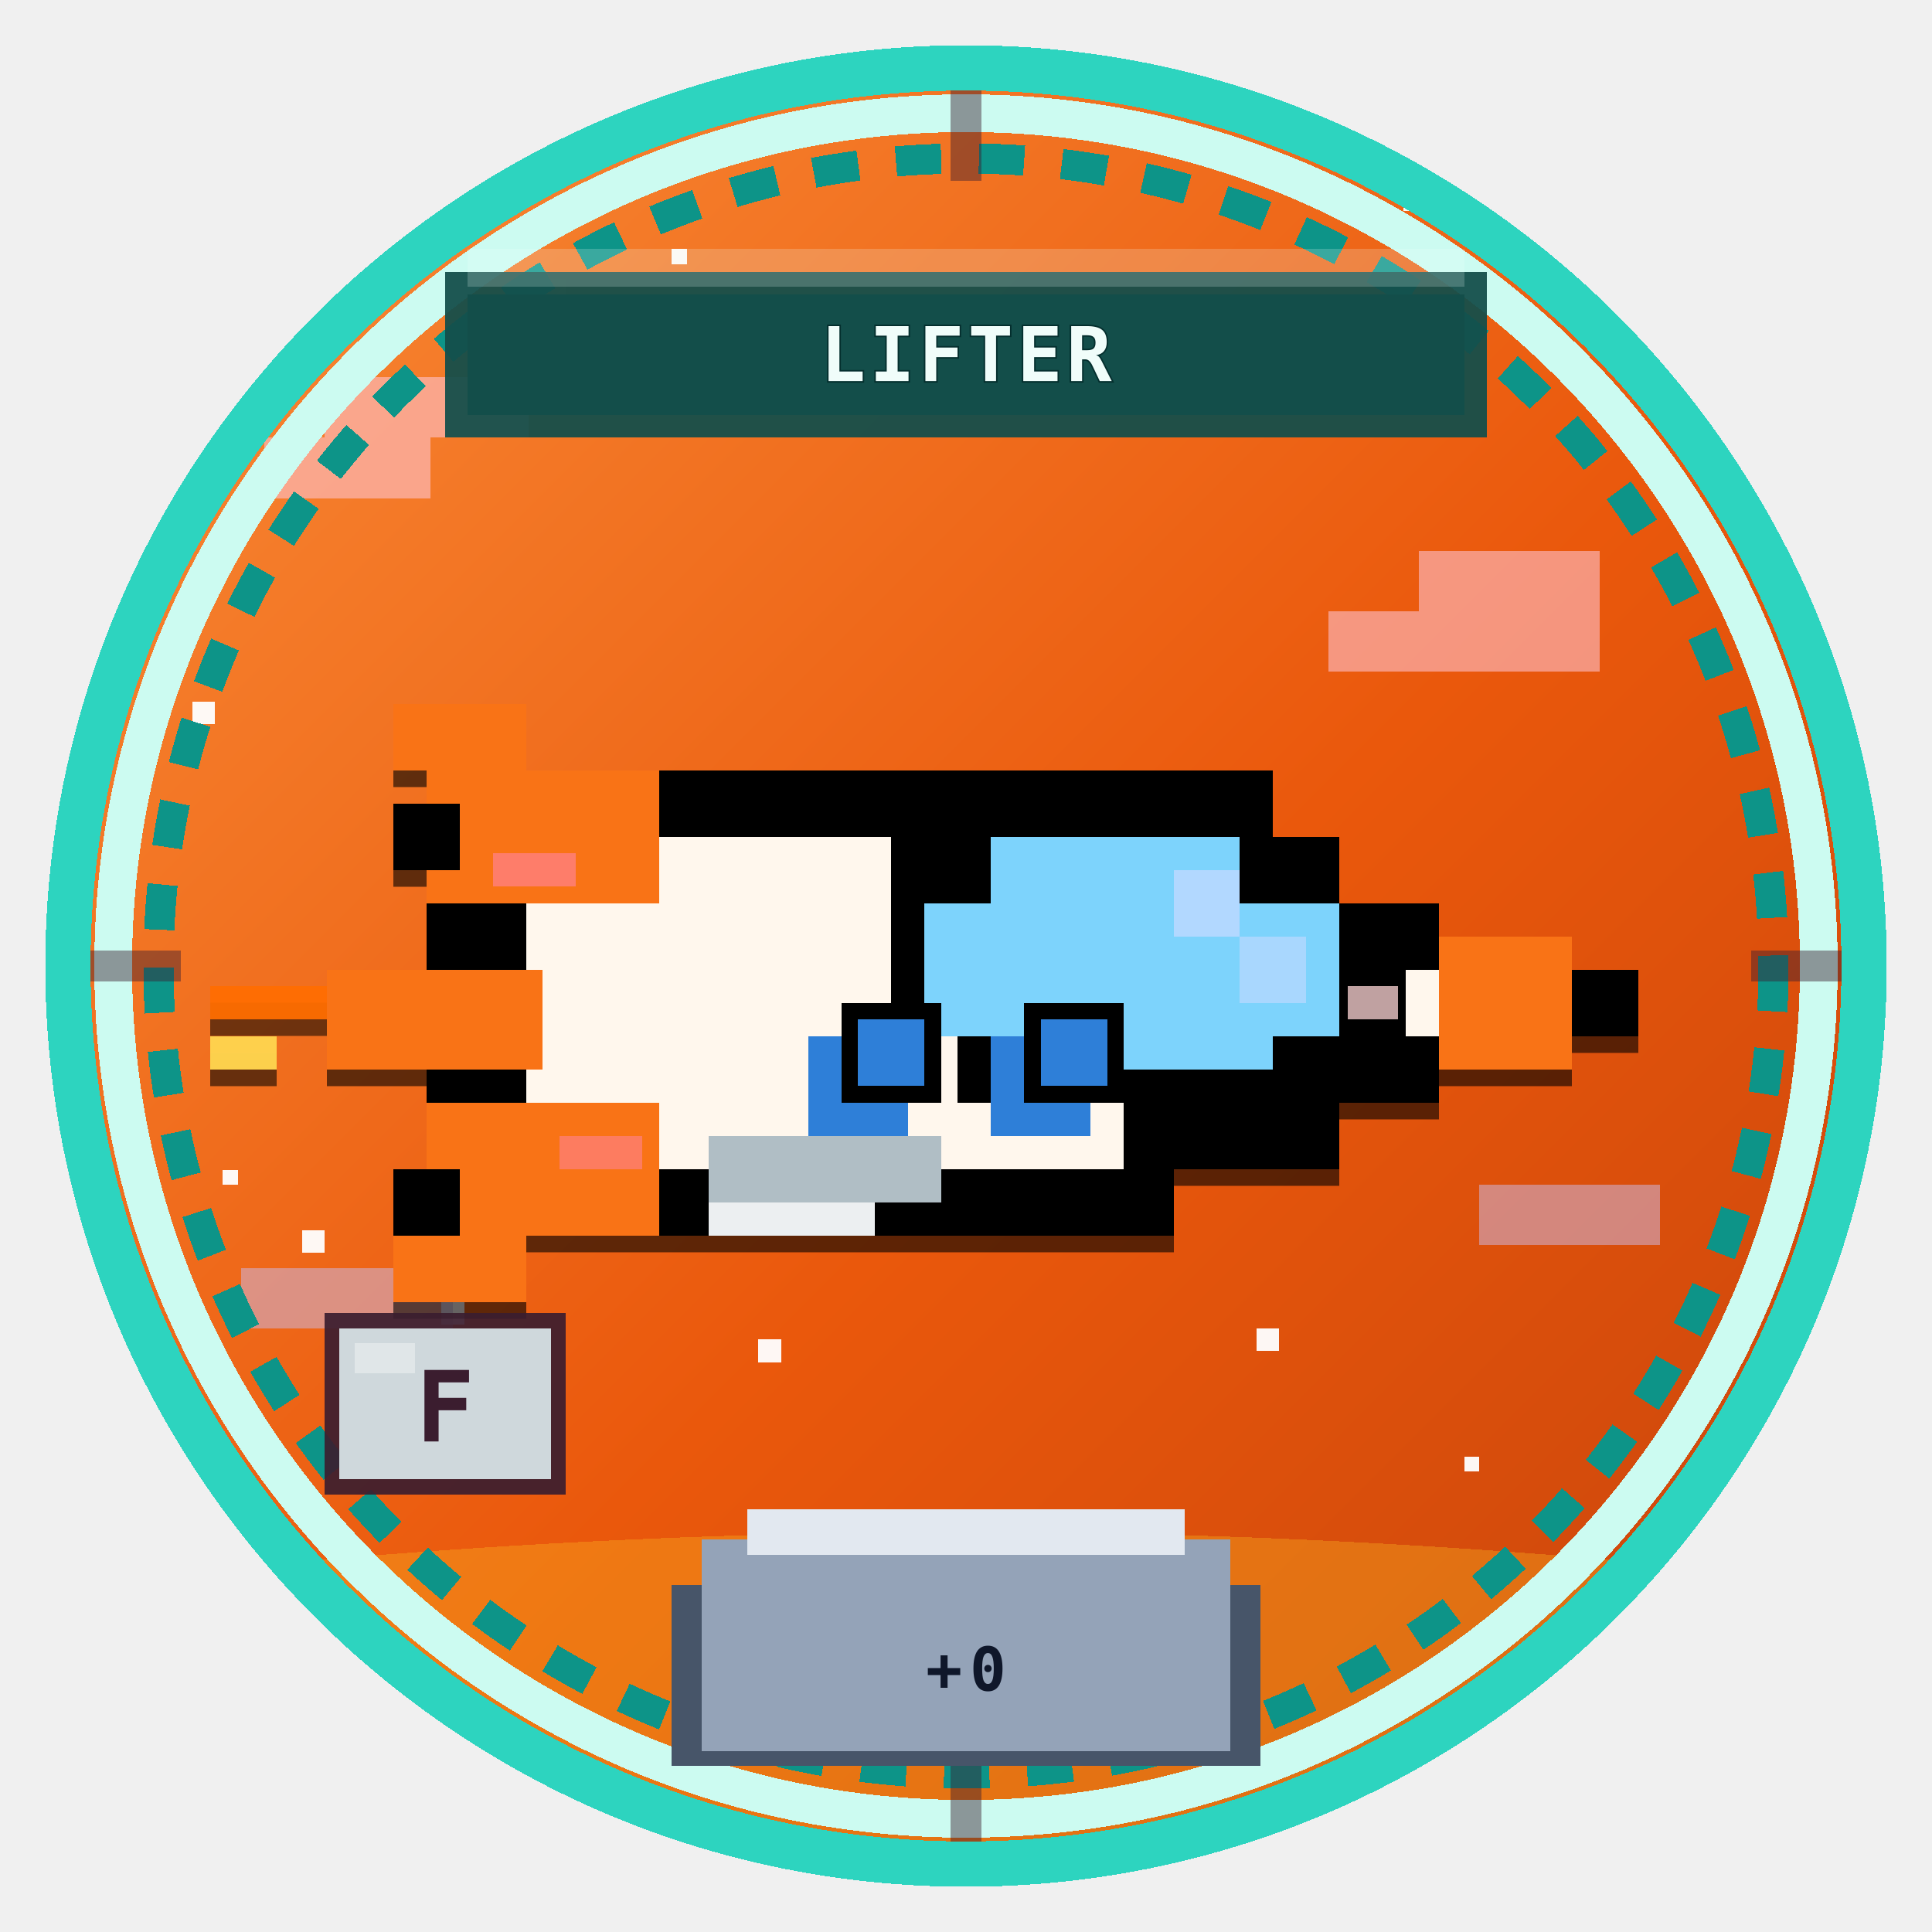
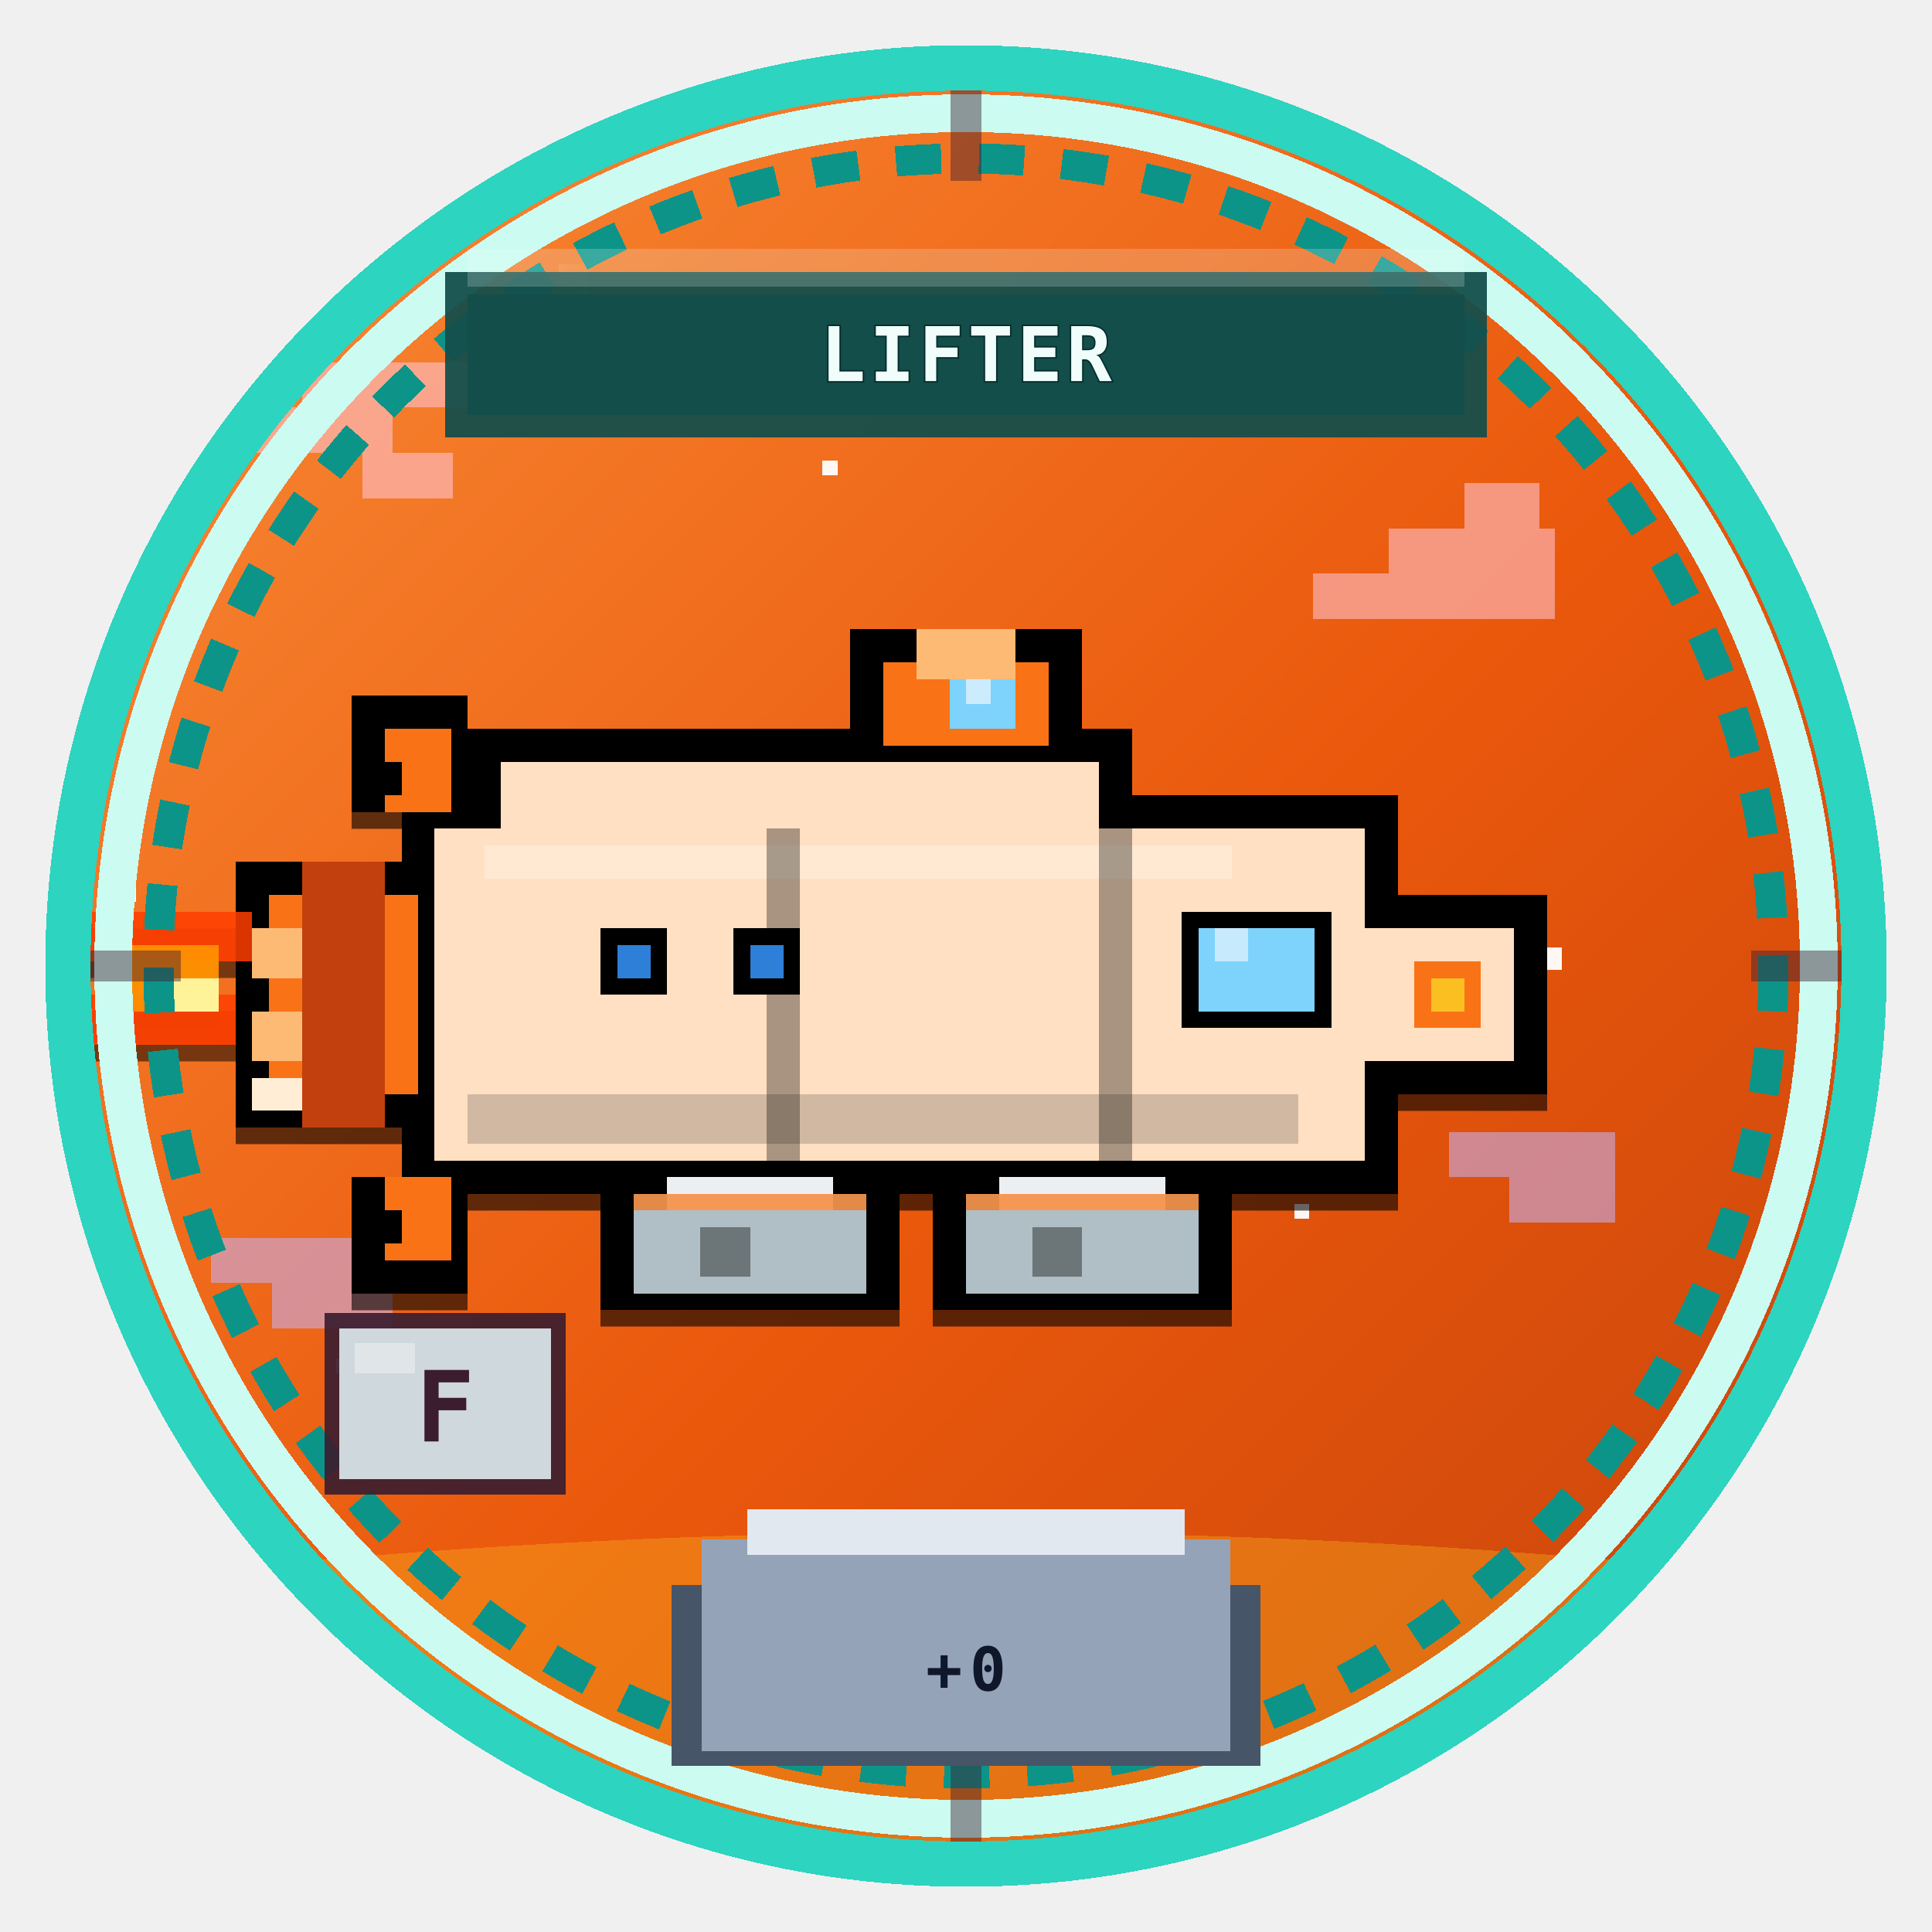
<svg xmlns="http://www.w3.org/2000/svg" viewBox="0 0 512 512" class="w-full h-full" shape-rendering="crispEdges">
  <defs>
-     <linearGradient id="bg_badge_103" x1="0%" y1="0%" x2="100%" y2="100%">
+     <linearGradient id="bg_badge_888" x1="0%" y1="0%" x2="100%" y2="100%">
      <stop offset="0%" stop-color="#fb923c" />
      <stop offset="55%" stop-color="#ea580c" />
      <stop offset="100%" stop-color="#c2410c" />
    </linearGradient>
-     <linearGradient id="hull_badge_103" x1="0%" y1="0%" x2="100%" y2="0%">
+     <linearGradient id="hull_badge_888" x1="0%" y1="0%" x2="100%" y2="0%">
      <stop offset="0%" stop-color="#cc5500" />
      <stop offset="50%" stop-color="#ff7722" />
      <stop offset="100%" stop-color="#aa4400" />
    </linearGradient>
-     <linearGradient id="frame_badge_103" x1="0%" y1="0%" x2="100%" y2="100%">
+     <linearGradient id="frame_badge_888" x1="0%" y1="0%" x2="100%" y2="100%">
      <stop offset="0%" stop-color="#fdba74" />
      <stop offset="50%" stop-color="#fb923c" />
      <stop offset="100%" stop-color="#fed7aa" />
    </linearGradient>
-     <filter id="shadow_badge_103" x="-50%" y="-50%" width="200%" height="200%">
+     <filter id="shadow_badge_888" x="-50%" y="-50%" width="200%" height="200%">
      <feDropShadow dx="0" dy="4" stdDeviation="0" flood-color="#000" flood-opacity="0.6" />
    </filter>
-     <filter id="glow_badge_103">
+     <filter id="glow_badge_888">
      <feGaussianBlur stdDeviation="1" result="blur" />
      <feComposite in="SourceGraphic" in2="blur" operator="over" />
    </filter>
-     <filter id="text_glow_badge_103" x="-50%" y="-50%" width="200%" height="200%">
+     <filter id="text_glow_badge_888" x="-50%" y="-50%" width="200%" height="200%">
      <feGaussianBlur stdDeviation="2" result="blur" />
      <feMerge>
        <feMergeNode in="blur" />
        <feMergeNode in="SourceGraphic" />
      </feMerge>
    </filter>
-     <clipPath id="clip_badge_103">
+     <clipPath id="clip_badge_888">
      <circle cx="256" cy="256" r="240" />
    </clipPath>
  </defs>
-   <g clip-path="url(#clip_badge_103)">
-     <rect width="512" height="512" fill="url(#bg_badge_103)" />
+   <g clip-path="url(#clip_badge_888)">
+     <rect width="512" height="512" fill="url(#bg_badge_888)" />
    <g fill="#ffffff" fill-opacity="0.95" shape-rendering="crispEdges">
-       <rect x="146" y="215" width="4" height="4" />
-       <rect x="178" y="66" width="4" height="4" />
-       <rect x="152" y="82" width="4" height="4" />
-       <rect x="372" y="52" width="4" height="4" />
-       <rect x="80" y="326" width="6" height="6" />
-       <rect x="117" y="345" width="6" height="6" />
-       <rect x="51" y="186" width="6" height="6" />
-       <rect x="459" y="101" width="4" height="4" />
-       <rect x="388" y="386" width="4" height="4" />
-       <rect x="59" y="310" width="4" height="4" />
-       <rect x="201" y="355" width="6" height="6" />
-       <rect x="333" y="352" width="6" height="6" />
-       <rect x="404" y="271" width="4" height="4" />
-       <rect x="44" y="367" width="6" height="6" />
+       <rect x="342" y="276" width="4" height="4" />
+       <rect x="135" y="253" width="4" height="4" />
+       <rect x="32" y="235" width="4" height="4" />
+       <rect x="34" y="57" width="4" height="4" />
+       <rect x="167" y="230" width="4" height="4" />
+       <rect x="295" y="299" width="6" height="6" />
+       <rect x="394" y="274" width="4" height="4" />
+       <rect x="26" y="189" width="6" height="6" />
+       <rect x="218" y="122" width="4" height="4" />
+       <rect x="89" y="360" width="4" height="4" />
+       <rect x="343" y="319" width="4" height="4" />
+       <rect x="206" y="247" width="4" height="4" />
+       <rect x="408" y="251" width="6" height="6" />
+       <rect x="145" y="272" width="6" height="6" />
    </g>
    <g opacity="0.55" shape-rendering="crispEdges">
      <g fill="#ffc8dd">
-         <rect x="70" y="116" width="44" height="16" />
-         <rect x="86" y="100" width="54" height="16" />
-         <rect x="376" y="146" width="48" height="16" />
-         <rect x="352" y="162" width="72" height="16" />
+         <rect x="64" y="108" width="40" height="12" />
+         <rect x="80" y="96" width="48" height="12" />
+         <rect x="96" y="120" width="24" height="12" />
+         <rect x="368" y="140" width="44" height="12" />
+         <rect x="348" y="152" width="64" height="12" />
+         <rect x="388" y="128" width="20" height="12" />
      </g>
-       <g fill="#cdb4db">
-         <rect x="64" y="336" width="56" height="16" />
-         <rect x="392" y="314" width="48" height="16" />
+       <g fill="#c4b5fd">
+         <rect x="56" y="328" width="48" height="12" />
+         <rect x="72" y="340" width="32" height="12" />
+         <rect x="384" y="300" width="44" height="12" />
+         <rect x="400" y="312" width="28" height="12" />
      </g>
-       <g fill="url(#frame_badge_103)" opacity="0.45">
-         <rect x="142" y="74" width="8" height="8" />
-         <rect x="362" y="92" width="8" height="8" />
-         <rect x="118" y="270" width="8" height="8" />
+       <g fill="url(#frame_badge_888)" opacity="0.4">
+         <rect x="148" y="70" width="8" height="8" />
+         <rect x="356" y="88" width="8" height="8" />
+         <rect x="112" y="268" width="8" height="8" />
+         <rect x="300" y="240" width="8" height="8" />
      </g>
    </g>
    <path d="M-100 438 Q256 374 612 438 V512 H-100 Z" fill="#fbbf24" fill-opacity="0.32" />
  </g>
-   <g transform="translate(256, 268) scale(1.1)" filter="url(#shadow_badge_103)">
-     <g transform="translate(34, -2)" shape-rendering="crispEdges">
-       <rect x="-124" y="-56" width="132" height="16" fill="#050505" />
-       <rect x="-148" y="-40" width="204" height="16" fill="#050505" />
-       <rect x="-164" y="-24" width="244" height="48" fill="#050505" />
-       <rect x="-148" y="24" width="204" height="16" fill="#050505" />
-       <rect x="-116" y="40" width="132" height="16" fill="#050505" />
-       <rect x="80" y="-8" width="24" height="16" fill="#050505" />
-       <rect x="-188" y="-8" width="24" height="16" fill="#050505" />
-       <rect x="-116" y="-40" width="120" height="16" fill="#fff7ed" />
-       <rect x="-140" y="-24" width="188" height="48" fill="#fff7ed" />
-       <rect x="-116" y="24" width="120" height="16" fill="#fff7ed" />
-       <rect x="48" y="-8" width="32" height="16" fill="#fff7ed" />
-       <rect x="-164" y="-56" width="56" height="32" fill="#f97316" />
-       <rect x="-172" y="-48" width="16" height="16" fill="#050505" />
-       <rect x="-164" y="24" width="56" height="32" fill="#f97316" />
-       <rect x="-172" y="40" width="16" height="16" fill="#050505" />
-       <rect x="-188" y="-8" width="52" height="24" fill="#f97316" />
-       <rect x="80" y="-16" width="32" height="32" fill="#f97316" />
-       <rect x="112" y="-8" width="16" height="16" fill="#050505" />
-       <rect x="-36" y="-56" width="76" height="16" fill="#050505" />
-       <rect x="-52" y="-40" width="108" height="16" fill="#050505" />
-       <rect x="-52" y="-24" width="124" height="32" fill="#050505" />
-       <rect x="-36" y="8" width="92" height="16" fill="#050505" />
-       <rect x="-28" y="-40" width="60" height="16" fill="#7dd3fc" />
-       <rect x="-44" y="-24" width="100" height="32" fill="#7dd3fc" />
-       <rect x="-28" y="8" width="68" height="8" fill="#7dd3fc" />
-       <rect x="16" y="-32" width="16" height="16" fill="#b8d8ff" opacity="0.9" />
-       <rect x="32" y="-16" width="16" height="16" fill="#b8d8ff" opacity="0.75" />
-       <rect x="-72" y="8" width="24" height="24" fill="#2f7fd8" />
-       <rect x="-64" y="0" width="24" height="24" fill="#050505" />
-       <rect x="-60" y="4" width="16" height="16" fill="#2f7fd8" />
-       <rect x="-28" y="8" width="24" height="24" fill="#2f7fd8" />
-       <rect x="-20" y="0" width="24" height="24" fill="#050505" />
-       <rect x="-16" y="4" width="16" height="16" fill="#2f7fd8" />
-       <rect x="-148" y="-36" width="20" height="8" fill="#ff8080" opacity="0.8" />
-       <rect x="-132" y="32" width="20" height="8" fill="#ff8080" opacity="0.7" />
-       <rect x="58" y="-4" width="12" height="8" fill="#ffd6d6" opacity="0.75" />
-       <rect x="-216" y="-4" width="28" height="8" fill="#ff6d00" opacity="0.9" />
-       <rect x="-216" y="8" width="16" height="8" fill="#ffd54f" opacity="0.95" />
-       <rect x="-96" y="32" width="56" height="16" fill="#b0bec5" />
-       <rect x="-96" y="48" width="40" height="8" fill="#eceff1" />
-       <rect x="-172" y="-72" width="32" height="16" fill="#f97316" />
-       <rect x="-172" y="56" width="32" height="16" fill="#f97316" />
+   <g transform="translate(256, 268) scale(1.1)" filter="url(#shadow_badge_888)">
+     <g transform="translate(12, -4)" shape-rendering="crispEdges">
+       <rect x="-148" y="-48" width="240" height="96" fill="#050505" />
+       <rect x="-132" y="-64" width="160" height="20" fill="#050505" />
+       <rect x="92" y="-24" width="36" height="48" fill="#050505" />
+       <rect x="-188" y="-32" width="44" height="64" fill="#050505" />
+       <rect x="-100" y="40" width="72" height="36" fill="#050505" />
+       <rect x="-20" y="40" width="72" height="36" fill="#050505" />
+       <rect x="-40" y="-88" width="56" height="28" fill="#050505" />
+       <rect x="-160" y="-72" width="28" height="28" fill="#050505" />
+       <rect x="-160" y="44" width="28" height="28" fill="#050505" />
+       <rect x="-140" y="-40" width="224" height="80" fill="#ffe0c2" />
+       <rect x="-124" y="-56" width="144" height="16" fill="#ffe0c2" />
+       <rect x="84" y="-16" width="36" height="32" fill="#ffe0c2" />
+       <rect x="-128" y="-36" width="180" height="8" fill="#ffffff" opacity="0.28" />
+       <rect x="-132" y="24" width="200" height="12" fill="#1a1a22" opacity="0.2" />
+       <rect x="-60" y="-40" width="8" height="80" fill="#050505" opacity="0.35" />
+       <rect x="20" y="-40" width="8" height="80" fill="#050505" opacity="0.35" />
+       <rect x="-32" y="-80" width="40" height="20" fill="#f97316" />
+       <rect x="-24" y="-88" width="24" height="12" fill="#fdba74" />
+       <rect x="-16" y="-76" width="16" height="12" fill="#7dd3fc" />
+       <rect x="-12" y="-76" width="6" height="6" fill="#e0f2fe" opacity="0.8" />
+       <rect x="-92" y="48" width="56" height="24" fill="#b0bec5" />
+       <rect x="-84" y="44" width="40" height="8" fill="#eceff1" />
+       <rect x="-76" y="56" width="12" height="12" fill="#050505" opacity="0.4" />
+       <rect x="-12" y="48" width="56" height="24" fill="#b0bec5" />
+       <rect x="-4" y="44" width="40" height="8" fill="#eceff1" />
+       <rect x="4" y="56" width="12" height="12" fill="#050505" opacity="0.4" />
+       <rect x="-92" y="48" width="56" height="4" fill="#f97316" opacity="0.7" />
+       <rect x="-12" y="48" width="56" height="4" fill="#f97316" opacity="0.7" />
+       <rect x="-180" y="-24" width="36" height="48" fill="#f97316" />
+       <rect x="-172" y="-32" width="20" height="64" fill="#c2410c" />
+       <rect x="-184" y="-16" width="12" height="12" fill="#fdba74" />
+       <rect x="-184" y="4" width="12" height="12" fill="#fdba74" />
+       <rect x="-184" y="20" width="12" height="8" fill="#ffedd5" />
+       <rect x="-152" y="-64" width="16" height="20" fill="#f97316" />
+       <rect x="-152" y="44" width="16" height="20" fill="#f97316" />
+       <rect x="-160" y="-56" width="12" height="8" fill="#050505" />
+       <rect x="-160" y="52" width="12" height="8" fill="#050505" />
+       <rect x="40" y="-20" width="36" height="28" fill="#050505" />
+       <rect x="44" y="-16" width="28" height="20" fill="#7dd3fc" />
+       <rect x="48" y="-16" width="8" height="8" fill="#e0f2fe" opacity="0.75" />
+       <rect x="-100" y="-16" width="16" height="16" fill="#050505" />
+       <rect x="-96" y="-12" width="8" height="8" fill="#2f7fd8" />
+       <rect x="-68" y="-16" width="16" height="16" fill="#050505" />
+       <rect x="-64" y="-12" width="8" height="8" fill="#2f7fd8" />
+       <rect x="96" y="-8" width="16" height="16" fill="#f97316" />
+       <rect x="100" y="-4" width="8" height="8" fill="#fbbf24" />
+       <rect x="-224" y="-20" width="40" height="12" fill="#ff3d00" opacity="0.85" />
+       <rect x="-224" y="0" width="36" height="12" fill="#ff3d00" opacity="0.85" />
+       <rect x="-216" y="-12" width="24" height="16" fill="#ff9100" opacity="0.95" />
+       <rect x="-208" y="-4" width="16" height="8" fill="#fff59d" opacity="0.98" />
    </g>
  </g>
  <g shape-rendering="crispEdges">
    <circle cx="256" cy="256" r="238" fill="none" stroke="#2dd4bf" stroke-width="12" />
    <circle cx="256" cy="256" r="226" fill="none" stroke="#ccfbf1" stroke-width="10" />
    <circle cx="256" cy="256" r="214" fill="none" stroke="#0d9488" stroke-width="8" stroke-dasharray="12 10" />
    <path d="M256 24 V48 M488 256 H464 M256 488 V464 M24 256 H48" stroke="#3b1d2f" stroke-width="8" opacity="0.45" />
  </g>
-   <g shape-rendering="crispEdges" id="name_badge_103">
+   <g shape-rendering="crispEdges" id="name_badge_888">
    <rect x="118" y="72" width="276" height="44" fill="#134e4a" opacity="0.94" />
    <rect x="124" y="66" width="264" height="10" fill="#f0fdfa" opacity="0.2" />
    <rect x="124" y="78" width="264" height="32" fill="#134e4a" />
    <text x="256" y="101" font-family="Galmuri11, monospace" font-size="20" font-weight="bold" fill="#f0fdfa" stroke="#042f2e" stroke-width="0.8" paint-order="stroke" text-anchor="middle" letter-spacing="1">LIFTER</text>
  </g>
-   <g shape-rendering="crispEdges" id="grade_badge_103">
+   <g shape-rendering="crispEdges" id="grade_badge_888">
    <rect x="86" y="348" width="64" height="48" fill="#3b1d2f" opacity="0.92" />
    <rect x="90" y="352" width="56" height="40" fill="#cfd8dc" />
    <rect x="94" y="356" width="16" height="8" fill="#ffffff" opacity="0.35" />
    <text x="118" y="382" font-family="Galmuri11, monospace" font-size="26" font-weight="bold" fill="#3b1d2f" text-anchor="middle">F</text>
  </g>
-   <g shape-rendering="crispEdges" id="enhance_badge_103">
+   <g shape-rendering="crispEdges" id="enhance_badge_888">
    <rect x="178" y="420" width="156" height="48" fill="#475569" />
    <rect x="186" y="408" width="140" height="56" fill="#94a3b8" />
    <rect x="198" y="400" width="116" height="12" fill="#e2e8f0" />
    <text x="256" y="448" font-family="Galmuri11, monospace" font-size="16" font-weight="bold" fill="#0f172a" text-anchor="middle" letter-spacing="2">+0</text>
  </g>
</svg>
